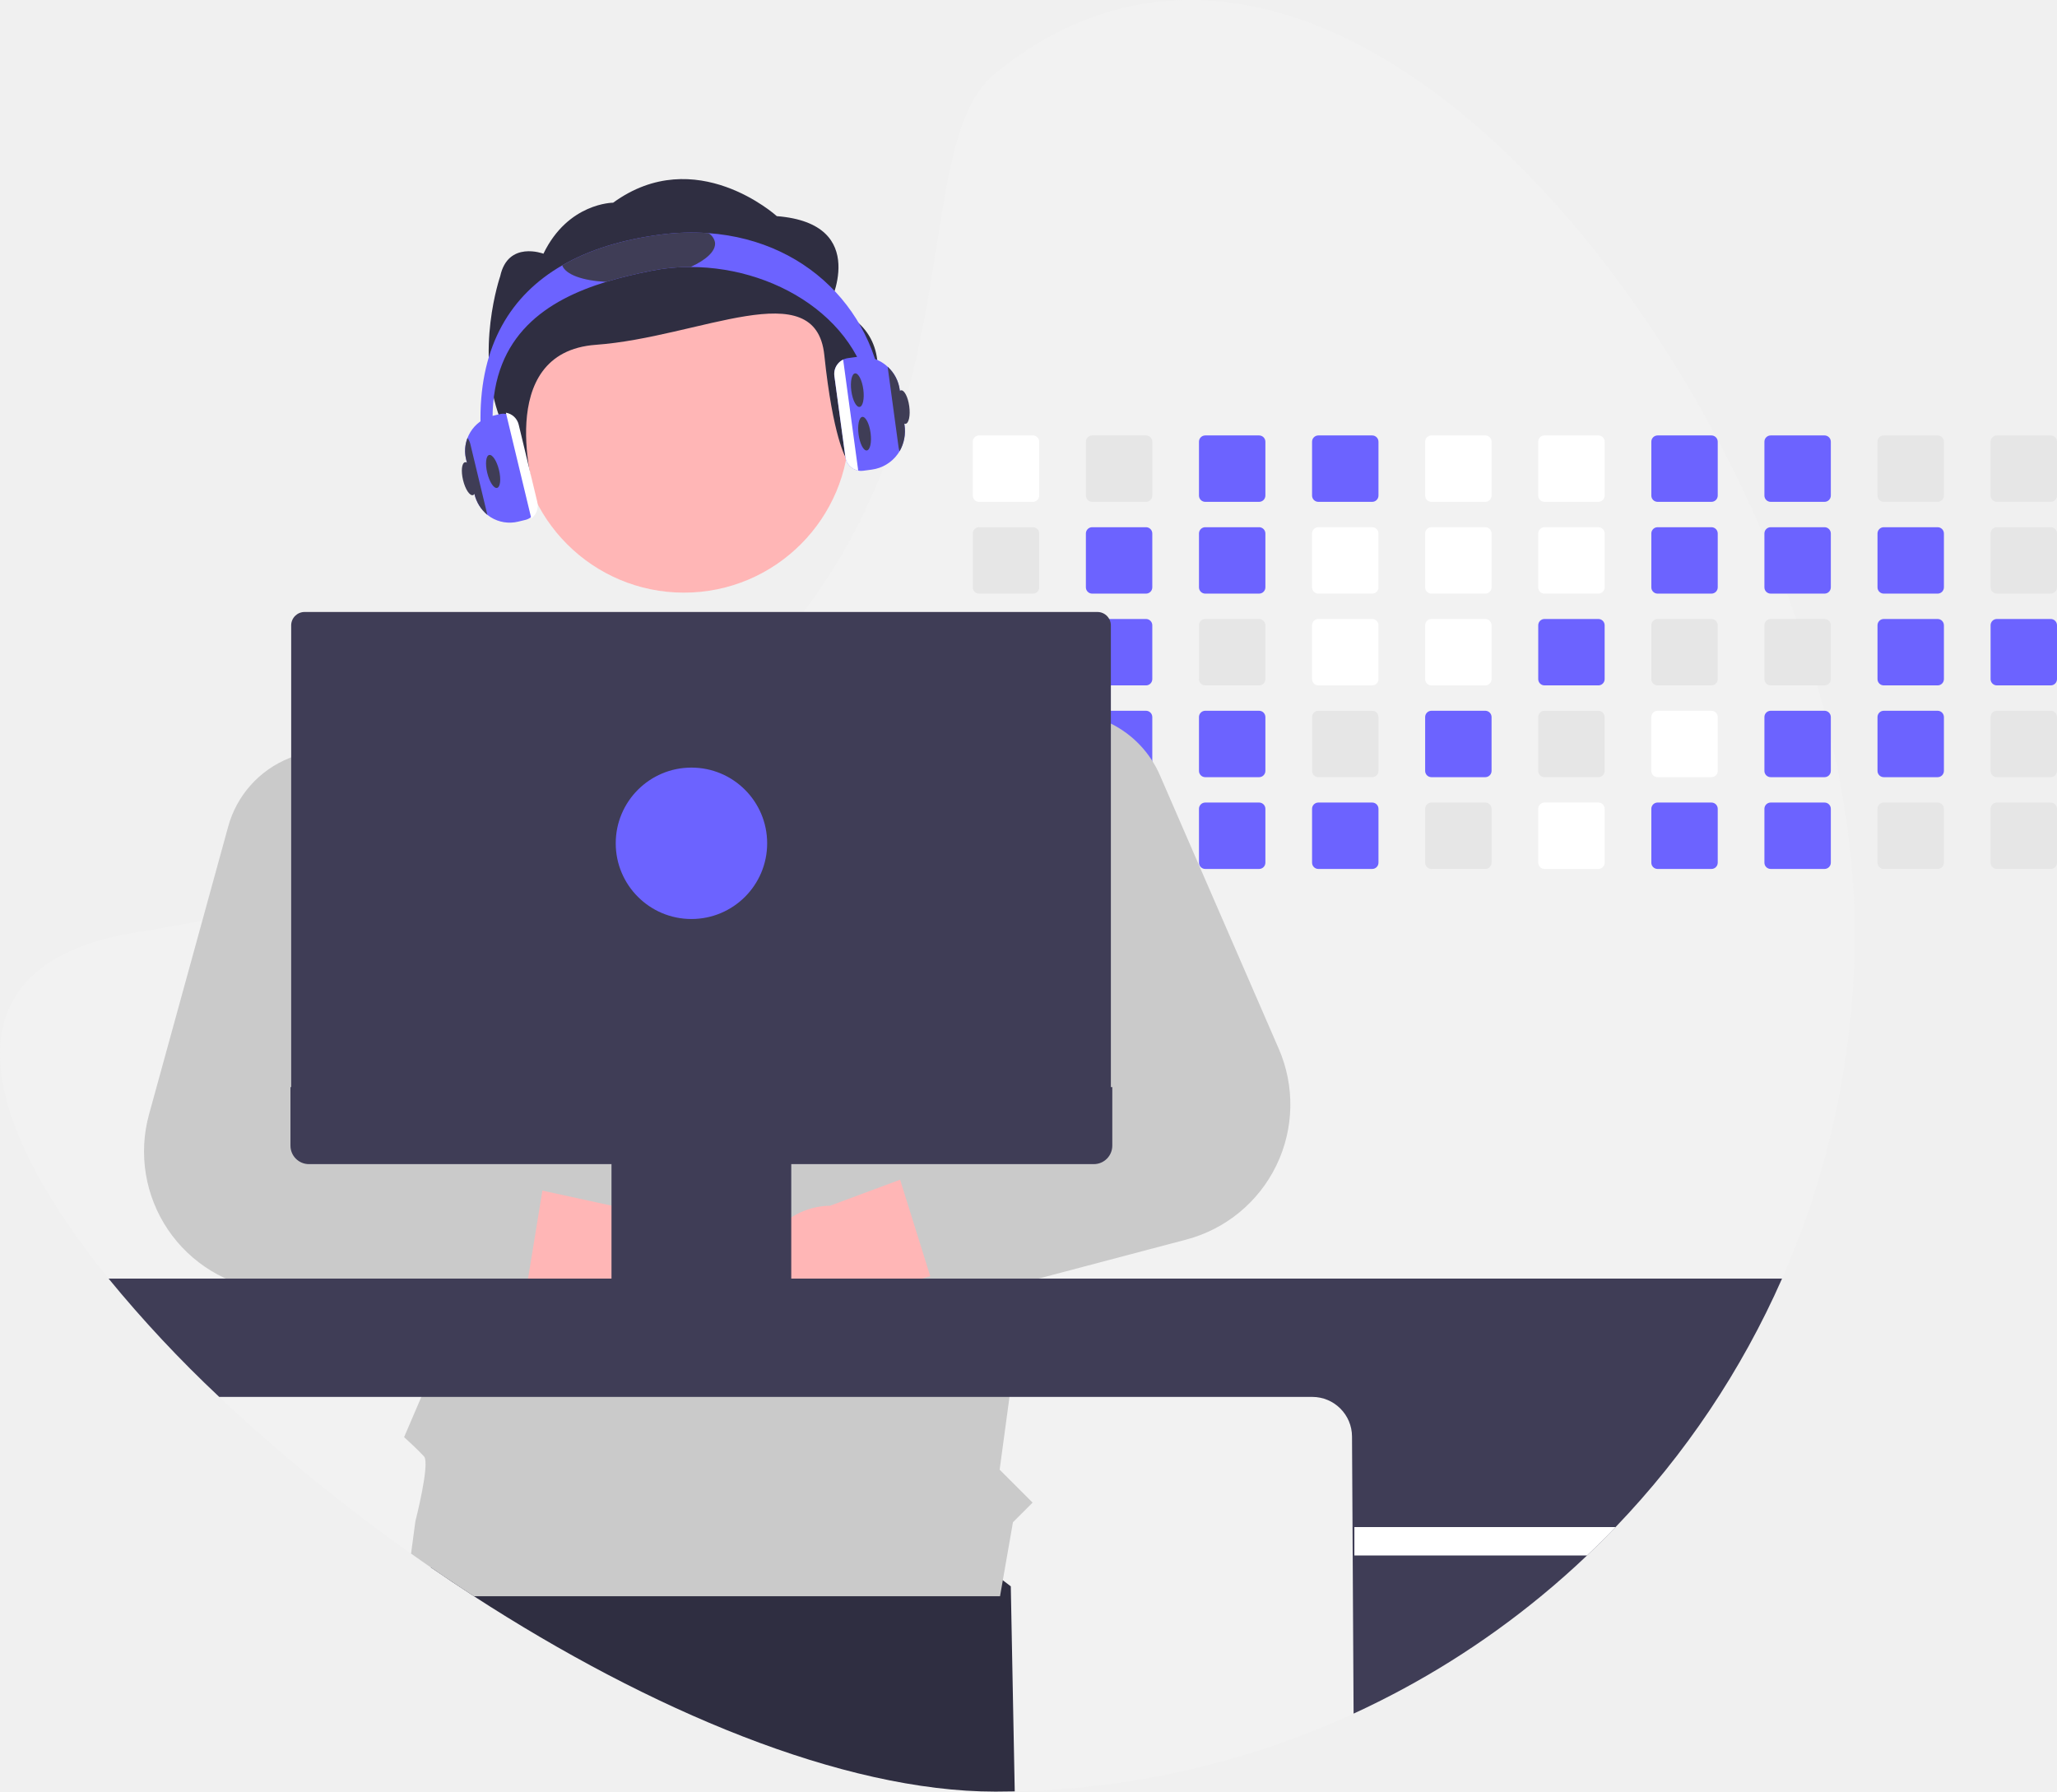
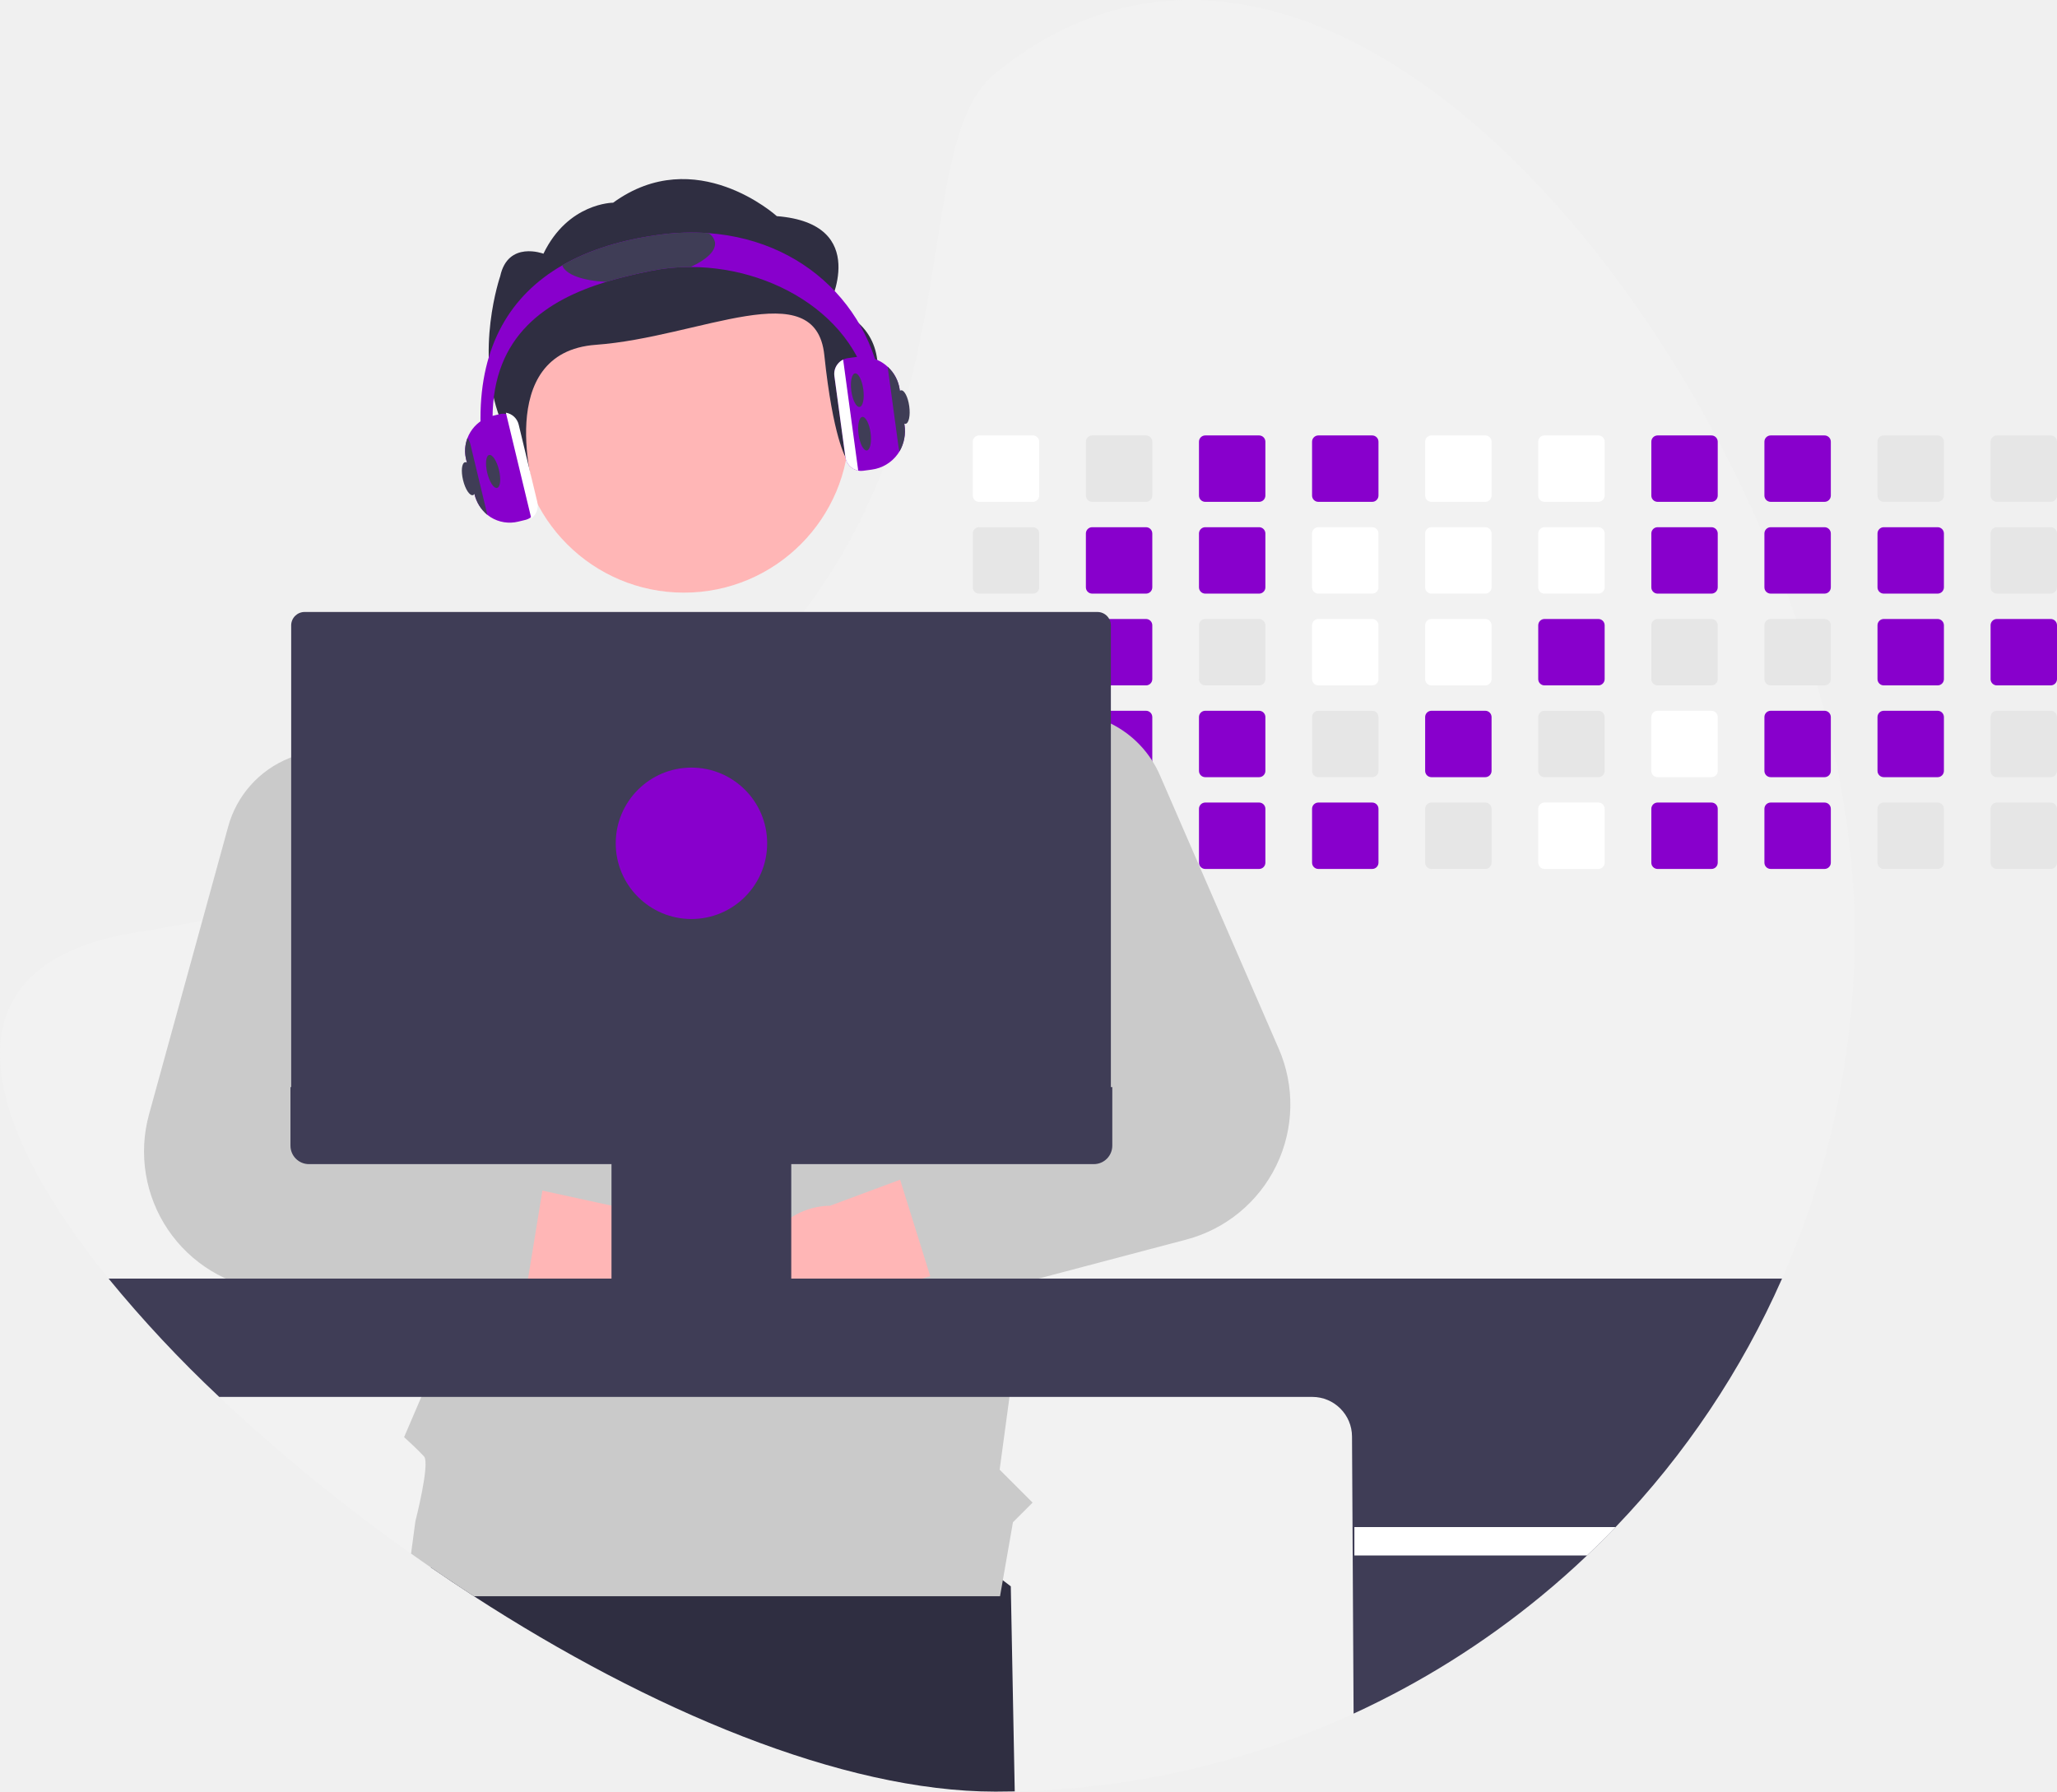
<svg xmlns="http://www.w3.org/2000/svg" data-name="Layer 1" width="850.538" height="740.83" viewBox="0 0 850.538 740.83">
  <path d="M941.609,465.125a354.21,354.21,0,0,1-98.85,245.9q-5.745,6.015-11.8,11.74-9.225,8.775-19.07,16.87a353.934,353.934,0,0,1-217.58,80.69q-3.975.09-7.98.09c-63.43,0-143.21-33.88-215.61-80.78q-8.985-5.82-17.81-11.91-4.125-2.82-8.21-5.72a730.43,730.43,0,0,1-79.32-64.8,514.116,514.116,0,0,1-45.75-48.92c-55.63-68.62-67.9-130.45,11.41-143.16q14.085-2.25,27.34-4.81,19.2-3.69,36.75-7.97,23.64-5.745,44.42-12.46,6.99-2.25,13.66-4.59c65.74-23.09,109.74-53.2,139.69-85.87q7.62-8.295,14.05-16.79a236.055,236.055,0,0,0,17.83-27.12,254.898,254.898,0,0,0,18.41-41.05l.27-.78c23.83-68.74,16.58-132.5,42.87-153.84,112.38-91.23,252.29,38.69,317.96,191.9q4.965,11.58,9.34,23.3,1.965,5.235,3.79,10.49,4.8,13.695,8.71,27.46,1.5,5.25,2.86,10.49c.97,3.77,1.9,7.53,2.76,11.29C938.139,412.305,941.609,439.455,941.609,465.125Z" transform="translate(-174.731 -79.58524)" fill="#f2f2f2" />
  <path d="M594.309,820.325q-3.975.09-7.98.09c-63.43,0-143.21-33.88-215.61-80.78q-8.985-5.82-17.81-11.91l5.16-31.4,156.21-20.74,78.4,59.95Z" transform="translate(-174.731 -79.58524)" fill="#2f2e41" />
  <path d="M601.829,259.635h-22.26a2.601,2.601,0,0,0-2.6,2.6v22.27a2.593,2.593,0,0,0,2.6,2.59h22.26a2.599,2.599,0,0,0,2.6-2.59v-22.27A2.608,2.608,0,0,0,601.829,259.635Z" transform="translate(-174.731 -79.58524)" fill="#fff" />
  <path d="M601.829,297.585h-22.26a2.601,2.601,0,0,0-2.6,2.6v22.27a2.593,2.593,0,0,0,2.6,2.59h22.26a2.599,2.599,0,0,0,2.6-2.59v-22.27A2.608,2.608,0,0,0,601.829,297.585Z" transform="translate(-174.731 -79.58524)" fill="#e6e6e6" />
  <path d="M601.829,335.535h-22.26a2.601,2.601,0,0,0-2.6,2.6v22.26a2.595,2.595,0,0,0,2.6,2.6h22.26a2.601,2.601,0,0,0,2.6-2.6v-22.26A2.608,2.608,0,0,0,601.829,335.535Z" transform="translate(-174.731 -79.58524)" fill="#e6e6e6" />
  <path d="M604.389,375.625a2.617,2.617,0,0,0-2.56-2.14h-22.26a2.601,2.601,0,0,0-2.6,2.6v22.26a2.595,2.595,0,0,0,2.6,2.6h22.26a2.601,2.601,0,0,0,2.6-2.6v-22.26A2.313,2.313,0,0,0,604.389,375.625Z" transform="translate(-174.731 -79.58524)" fill="#e6e6e6" />
  <path d="M602.839,411.635a2.634,2.634,0,0,0-1.01-.2h-22.26a2.595,2.595,0,0,0-2.6,2.6v22.26a2.588,2.588,0,0,0,2.6,2.6h22.26a2.601,2.601,0,0,0,2.6-2.6v-22.26A2.616,2.616,0,0,0,602.839,411.635Z" transform="translate(-174.731 -79.58524)" fill="#e6e6e6" />
  <path d="M648.589,259.635h-22.26a2.601,2.601,0,0,0-2.6,2.6v22.27a2.593,2.593,0,0,0,2.6,2.59h22.26a2.599,2.599,0,0,0,2.6-2.59v-22.27A2.608,2.608,0,0,0,648.589,259.635Z" transform="translate(-174.731 -79.58524)" fill="#e6e6e6" />
-   <path d="M648.589,297.585h-22.26a2.601,2.601,0,0,0-2.6,2.6v22.27a2.593,2.593,0,0,0,2.6,2.59h22.26a2.599,2.599,0,0,0,2.6-2.59v-22.27A2.608,2.608,0,0,0,648.589,297.585Z" transform="translate(-174.731 -79.58524)" fill="#6c63ff" />
-   <path d="M648.589,335.535h-22.26a2.601,2.601,0,0,0-2.6,2.6v22.26a2.595,2.595,0,0,0,2.6,2.6h22.26a2.601,2.601,0,0,0,2.6-2.6v-22.26A2.608,2.608,0,0,0,648.589,335.535Z" transform="translate(-174.731 -79.58524)" fill="#6c63ff" />
-   <path d="M648.589,373.485h-22.26a2.593,2.593,0,0,0-2.46,1.78,2.478,2.478,0,0,0-.14.82v22.26a2.595,2.595,0,0,0,2.6,2.6h22.26a2.601,2.601,0,0,0,2.6-2.6v-22.26A2.608,2.608,0,0,0,648.589,373.485Z" transform="translate(-174.731 -79.58524)" fill="#6c63ff" />
+   <path d="M648.589,297.585h-22.26a2.601,2.601,0,0,0-2.6,2.6v22.27a2.593,2.593,0,0,0,2.6,2.59h22.26a2.599,2.599,0,0,0,2.6-2.59v-22.27A2.608,2.608,0,0,0,648.589,297.585Z" transform="translate(-174.731 -79.58524)" fill="#8800cc" />
+   <path d="M648.589,335.535h-22.26a2.601,2.601,0,0,0-2.6,2.6v22.26a2.595,2.595,0,0,0,2.6,2.6h22.26a2.601,2.601,0,0,0,2.6-2.6v-22.26A2.608,2.608,0,0,0,648.589,335.535Z" transform="translate(-174.731 -79.58524)" fill="#8800cc" />
+   <path d="M648.589,373.485h-22.26a2.593,2.593,0,0,0-2.46,1.78,2.478,2.478,0,0,0-.14.82v22.26a2.595,2.595,0,0,0,2.6,2.6h22.26a2.601,2.601,0,0,0,2.6-2.6v-22.26A2.608,2.608,0,0,0,648.589,373.485Z" transform="translate(-174.731 -79.58524)" fill="#8800cc" />
  <path d="M648.589,411.435h-22.26a2.595,2.595,0,0,0-2.6,2.6v22.26a2.595,2.595,0,0,0,2.6,2.6h22.26a2.601,2.601,0,0,0,2.6-2.6v-22.26A2.601,2.601,0,0,0,648.589,411.435Z" transform="translate(-174.731 -79.58524)" fill="#e6e6e6" />
-   <path d="M695.349,259.635h-22.26a2.601,2.601,0,0,0-2.6,2.6v22.27a2.593,2.593,0,0,0,2.6,2.59h22.26a2.599,2.599,0,0,0,2.6-2.59v-22.27A2.608,2.608,0,0,0,695.349,259.635Z" transform="translate(-174.731 -79.58524)" fill="#6c63ff" />
-   <path d="M695.349,297.585h-22.26a2.601,2.601,0,0,0-2.6,2.6v22.27a2.593,2.593,0,0,0,2.6,2.59h22.26a2.599,2.599,0,0,0,2.6-2.59v-22.27A2.608,2.608,0,0,0,695.349,297.585Z" transform="translate(-174.731 -79.58524)" fill="#6c63ff" />
+   <path d="M695.349,259.635h-22.26a2.601,2.601,0,0,0-2.6,2.6v22.27a2.593,2.593,0,0,0,2.6,2.59h22.26a2.599,2.599,0,0,0,2.6-2.59v-22.27A2.608,2.608,0,0,0,695.349,259.635Z" transform="translate(-174.731 -79.58524)" fill="#8800cc" />
+   <path d="M695.349,297.585h-22.26a2.601,2.601,0,0,0-2.6,2.6v22.27a2.593,2.593,0,0,0,2.6,2.59h22.26a2.599,2.599,0,0,0,2.6-2.59v-22.27A2.608,2.608,0,0,0,695.349,297.585Z" transform="translate(-174.731 -79.58524)" fill="#8800cc" />
  <path d="M695.349,335.535h-22.26a2.601,2.601,0,0,0-2.6,2.6v22.26a2.595,2.595,0,0,0,2.6,2.6h22.26a2.601,2.601,0,0,0,2.6-2.6v-22.26A2.608,2.608,0,0,0,695.349,335.535Z" transform="translate(-174.731 -79.58524)" fill="#e6e6e6" />
-   <path d="M695.349,373.485h-22.26a2.601,2.601,0,0,0-2.6,2.6v22.26a2.595,2.595,0,0,0,2.6,2.6h22.26a2.601,2.601,0,0,0,2.6-2.6v-22.26A2.608,2.608,0,0,0,695.349,373.485Z" transform="translate(-174.731 -79.58524)" fill="#6c63ff" />
-   <path d="M695.349,411.435h-22.26a2.595,2.595,0,0,0-2.6,2.6v22.26a2.595,2.595,0,0,0,2.6,2.6h22.26a2.601,2.601,0,0,0,2.6-2.6v-22.26A2.601,2.601,0,0,0,695.349,411.435Z" transform="translate(-174.731 -79.58524)" fill="#6c63ff" />
-   <path d="M742.109,259.635h-22.26a2.601,2.601,0,0,0-2.6,2.6v22.27a2.593,2.593,0,0,0,2.6,2.59h22.26a2.599,2.599,0,0,0,2.6-2.59v-22.27A2.608,2.608,0,0,0,742.109,259.635Z" transform="translate(-174.731 -79.58524)" fill="#6c63ff" />
+   <path d="M695.349,373.485h-22.26a2.601,2.601,0,0,0-2.6,2.6v22.26a2.595,2.595,0,0,0,2.6,2.6h22.26a2.601,2.601,0,0,0,2.6-2.6v-22.26A2.608,2.608,0,0,0,695.349,373.485Z" transform="translate(-174.731 -79.58524)" fill="#8800cc" />
+   <path d="M695.349,411.435h-22.26a2.595,2.595,0,0,0-2.6,2.6v22.26a2.595,2.595,0,0,0,2.6,2.6h22.26a2.601,2.601,0,0,0,2.6-2.6v-22.26A2.601,2.601,0,0,0,695.349,411.435Z" transform="translate(-174.731 -79.58524)" fill="#8800cc" />
+   <path d="M742.109,259.635h-22.26a2.601,2.601,0,0,0-2.6,2.6v22.27a2.593,2.593,0,0,0,2.6,2.59h22.26a2.599,2.599,0,0,0,2.6-2.59v-22.27A2.608,2.608,0,0,0,742.109,259.635Z" transform="translate(-174.731 -79.58524)" fill="#8800cc" />
  <path d="M742.109,297.585h-22.26a2.601,2.601,0,0,0-2.6,2.6v22.27a2.593,2.593,0,0,0,2.6,2.59h22.26a2.599,2.599,0,0,0,2.6-2.59v-22.27A2.608,2.608,0,0,0,742.109,297.585Z" transform="translate(-174.731 -79.58524)" fill="#fff" />
  <path d="M742.109,335.535h-22.26a2.601,2.601,0,0,0-2.6,2.6v22.26a2.595,2.595,0,0,0,2.6,2.6h22.26a2.601,2.601,0,0,0,2.6-2.6v-22.26A2.608,2.608,0,0,0,742.109,335.535Z" transform="translate(-174.731 -79.58524)" fill="#fff" />
  <path d="M742.109,373.485h-22.26a2.601,2.601,0,0,0-2.6,2.6v22.26a2.595,2.595,0,0,0,2.6,2.6h22.26a2.601,2.601,0,0,0,2.6-2.6v-22.26A2.608,2.608,0,0,0,742.109,373.485Z" transform="translate(-174.731 -79.58524)" fill="#e6e6e6" />
-   <path d="M742.109,411.435h-22.26a2.595,2.595,0,0,0-2.6,2.6v22.26a2.595,2.595,0,0,0,2.6,2.6h22.26a2.601,2.601,0,0,0,2.6-2.6v-22.26A2.601,2.601,0,0,0,742.109,411.435Z" transform="translate(-174.731 -79.58524)" fill="#6c63ff" />
+   <path d="M742.109,411.435h-22.26a2.595,2.595,0,0,0-2.6,2.6v22.26a2.595,2.595,0,0,0,2.6,2.6h22.26a2.601,2.601,0,0,0,2.6-2.6v-22.26A2.601,2.601,0,0,0,742.109,411.435Z" transform="translate(-174.731 -79.58524)" fill="#8800cc" />
  <path d="M788.869,259.635h-22.27a2.599,2.599,0,0,0-2.59,2.6v22.27a2.591,2.591,0,0,0,2.59,2.59h22.27a2.599,2.599,0,0,0,2.6-2.59v-22.27A2.608,2.608,0,0,0,788.869,259.635Z" transform="translate(-174.731 -79.58524)" fill="#fff" />
  <path d="M788.869,297.585h-22.27a2.599,2.599,0,0,0-2.59,2.6v22.27a2.59,2.59,0,0,0,2.59,2.59h22.27a2.599,2.599,0,0,0,2.6-2.59v-22.27A2.608,2.608,0,0,0,788.869,297.585Z" transform="translate(-174.731 -79.58524)" fill="#fff" />
  <path d="M788.869,335.535h-22.27a2.599,2.599,0,0,0-2.59,2.6v22.26a2.593,2.593,0,0,0,2.59,2.6h22.27a2.601,2.601,0,0,0,2.6-2.6v-22.26A2.608,2.608,0,0,0,788.869,335.535Z" transform="translate(-174.731 -79.58524)" fill="#fff" />
-   <path d="M788.869,373.485h-22.27a2.599,2.599,0,0,0-2.59,2.6v22.26a2.593,2.593,0,0,0,2.59,2.6h22.27a2.601,2.601,0,0,0,2.6-2.6v-22.26A2.608,2.608,0,0,0,788.869,373.485Z" transform="translate(-174.731 -79.58524)" fill="#6c63ff" />
+   <path d="M788.869,373.485h-22.27a2.599,2.599,0,0,0-2.59,2.6v22.26a2.593,2.593,0,0,0,2.59,2.6h22.27a2.601,2.601,0,0,0,2.6-2.6v-22.26A2.608,2.608,0,0,0,788.869,373.485Z" transform="translate(-174.731 -79.58524)" fill="#8800cc" />
  <path d="M788.869,411.435h-22.27a2.593,2.593,0,0,0-2.59,2.6v22.26a2.593,2.593,0,0,0,2.59,2.6h22.27a2.601,2.601,0,0,0,2.6-2.6v-22.26A2.601,2.601,0,0,0,788.869,411.435Z" transform="translate(-174.731 -79.58524)" fill="#e6e6e6" />
  <path d="M835.629,259.635h-22.27a2.599,2.599,0,0,0-2.59,2.6v22.27a2.591,2.591,0,0,0,2.59,2.59h22.27a2.599,2.599,0,0,0,2.6-2.59v-22.27A2.608,2.608,0,0,0,835.629,259.635Z" transform="translate(-174.731 -79.58524)" fill="#fff" />
  <path d="M835.629,297.585h-22.27a2.599,2.599,0,0,0-2.59,2.6v22.27a2.59,2.59,0,0,0,2.59,2.59h22.27a2.599,2.599,0,0,0,2.6-2.59v-22.27A2.608,2.608,0,0,0,835.629,297.585Z" transform="translate(-174.731 -79.58524)" fill="#fff" />
-   <path d="M835.629,335.535h-22.27a2.599,2.599,0,0,0-2.59,2.6v22.26a2.593,2.593,0,0,0,2.59,2.6h22.27a2.601,2.601,0,0,0,2.6-2.6v-22.26A2.608,2.608,0,0,0,835.629,335.535Z" transform="translate(-174.731 -79.58524)" fill="#6c63ff" />
+   <path d="M835.629,335.535h-22.27a2.599,2.599,0,0,0-2.59,2.6v22.26a2.593,2.593,0,0,0,2.59,2.6h22.27a2.601,2.601,0,0,0,2.6-2.6v-22.26A2.608,2.608,0,0,0,835.629,335.535Z" transform="translate(-174.731 -79.58524)" fill="#8800cc" />
  <path d="M835.629,373.485h-22.27a2.599,2.599,0,0,0-2.59,2.6v22.26a2.593,2.593,0,0,0,2.59,2.6h22.27a2.601,2.601,0,0,0,2.6-2.6v-22.26A2.608,2.608,0,0,0,835.629,373.485Z" transform="translate(-174.731 -79.58524)" fill="#e6e6e6" />
  <path d="M835.629,411.435h-22.27a2.593,2.593,0,0,0-2.59,2.6v22.26a2.593,2.593,0,0,0,2.59,2.6h22.27a2.601,2.601,0,0,0,2.6-2.6v-22.26A2.601,2.601,0,0,0,835.629,411.435Z" transform="translate(-174.731 -79.58524)" fill="#fff" />
-   <path d="M882.389,259.635h-22.27a2.599,2.599,0,0,0-2.59,2.6v22.27a2.591,2.591,0,0,0,2.59,2.59h22.27a2.599,2.599,0,0,0,2.6-2.59v-22.27A2.608,2.608,0,0,0,882.389,259.635Z" transform="translate(-174.731 -79.58524)" fill="#6c63ff" />
-   <path d="M882.389,297.585h-22.27a2.599,2.599,0,0,0-2.59,2.6v22.27a2.59,2.59,0,0,0,2.59,2.59h22.27a2.599,2.599,0,0,0,2.6-2.59v-22.27A2.608,2.608,0,0,0,882.389,297.585Z" transform="translate(-174.731 -79.58524)" fill="#6c63ff" />
+   <path d="M882.389,259.635h-22.27a2.599,2.599,0,0,0-2.59,2.6v22.27a2.591,2.591,0,0,0,2.59,2.59h22.27a2.599,2.599,0,0,0,2.6-2.59v-22.27A2.608,2.608,0,0,0,882.389,259.635Z" transform="translate(-174.731 -79.58524)" fill="#8800cc" />
+   <path d="M882.389,297.585h-22.27a2.599,2.599,0,0,0-2.59,2.6v22.27a2.59,2.59,0,0,0,2.59,2.59h22.27a2.599,2.599,0,0,0,2.6-2.59v-22.27A2.608,2.608,0,0,0,882.389,297.585Z" transform="translate(-174.731 -79.58524)" fill="#8800cc" />
  <path d="M882.389,335.535h-22.27a2.599,2.599,0,0,0-2.59,2.6v22.26a2.593,2.593,0,0,0,2.59,2.6h22.27a2.601,2.601,0,0,0,2.6-2.6v-22.26A2.608,2.608,0,0,0,882.389,335.535Z" transform="translate(-174.731 -79.58524)" fill="#e6e6e6" />
  <path d="M882.389,373.485h-22.27a2.599,2.599,0,0,0-2.59,2.6v22.26a2.593,2.593,0,0,0,2.59,2.6h22.27a2.601,2.601,0,0,0,2.6-2.6v-22.26A2.608,2.608,0,0,0,882.389,373.485Z" transform="translate(-174.731 -79.58524)" fill="#fff" />
-   <path d="M882.389,411.435h-22.27a2.593,2.593,0,0,0-2.59,2.6v22.26a2.593,2.593,0,0,0,2.59,2.6h22.27a2.601,2.601,0,0,0,2.6-2.6v-22.26A2.601,2.601,0,0,0,882.389,411.435Z" transform="translate(-174.731 -79.58524)" fill="#6c63ff" />
-   <path d="M929.149,259.635h-22.27a2.599,2.599,0,0,0-2.59,2.6v22.27a2.591,2.591,0,0,0,2.59,2.59h22.27a2.599,2.599,0,0,0,2.6-2.59v-22.27A2.608,2.608,0,0,0,929.149,259.635Z" transform="translate(-174.731 -79.58524)" fill="#6c63ff" />
-   <path d="M929.149,297.585h-22.27a2.599,2.599,0,0,0-2.59,2.6v22.27a2.59,2.59,0,0,0,2.59,2.59h22.27a2.599,2.599,0,0,0,2.6-2.59v-22.27A2.608,2.608,0,0,0,929.149,297.585Z" transform="translate(-174.731 -79.58524)" fill="#6c63ff" />
+   <path d="M882.389,411.435h-22.27a2.593,2.593,0,0,0-2.59,2.6v22.26a2.593,2.593,0,0,0,2.59,2.6h22.27a2.601,2.601,0,0,0,2.6-2.6v-22.26A2.601,2.601,0,0,0,882.389,411.435Z" transform="translate(-174.731 -79.58524)" fill="#8800cc" />
+   <path d="M929.149,259.635h-22.27a2.599,2.599,0,0,0-2.59,2.6v22.27a2.591,2.591,0,0,0,2.59,2.59h22.27a2.599,2.599,0,0,0,2.6-2.59v-22.27A2.608,2.608,0,0,0,929.149,259.635Z" transform="translate(-174.731 -79.58524)" fill="#8800cc" />
+   <path d="M929.149,297.585h-22.27a2.599,2.599,0,0,0-2.59,2.6v22.27a2.59,2.59,0,0,0,2.59,2.59h22.27a2.599,2.599,0,0,0,2.6-2.59v-22.27A2.608,2.608,0,0,0,929.149,297.585Z" transform="translate(-174.731 -79.58524)" fill="#8800cc" />
  <path d="M929.149,335.535h-22.27a2.599,2.599,0,0,0-2.59,2.6v22.26a2.593,2.593,0,0,0,2.59,2.6h22.27a2.601,2.601,0,0,0,2.6-2.6v-22.26A2.608,2.608,0,0,0,929.149,335.535Z" transform="translate(-174.731 -79.58524)" fill="#e6e6e6" />
-   <path d="M929.149,373.485h-22.27a2.599,2.599,0,0,0-2.59,2.6v22.26a2.593,2.593,0,0,0,2.59,2.6h22.27a2.601,2.601,0,0,0,2.6-2.6v-22.26A2.608,2.608,0,0,0,929.149,373.485Z" transform="translate(-174.731 -79.58524)" fill="#6c63ff" />
-   <path d="M929.149,411.435h-22.27a2.593,2.593,0,0,0-2.59,2.6v22.26a2.593,2.593,0,0,0,2.59,2.6h22.27a2.601,2.601,0,0,0,2.6-2.6v-22.26A2.601,2.601,0,0,0,929.149,411.435Z" transform="translate(-174.731 -79.58524)" fill="#6c63ff" />
+   <path d="M929.149,373.485h-22.27a2.599,2.599,0,0,0-2.59,2.6v22.26a2.593,2.593,0,0,0,2.59,2.6h22.27a2.601,2.601,0,0,0,2.6-2.6v-22.26A2.608,2.608,0,0,0,929.149,373.485Z" transform="translate(-174.731 -79.58524)" fill="#8800cc" />
+   <path d="M929.149,411.435h-22.27a2.593,2.593,0,0,0-2.59,2.6v22.26a2.593,2.593,0,0,0,2.59,2.6h22.27a2.601,2.601,0,0,0,2.6-2.6v-22.26A2.601,2.601,0,0,0,929.149,411.435Z" transform="translate(-174.731 -79.58524)" fill="#8800cc" />
  <path d="M975.909,259.635h-22.27a2.599,2.599,0,0,0-2.59,2.6v22.27a2.591,2.591,0,0,0,2.59,2.59h22.27a2.599,2.599,0,0,0,2.6-2.59v-22.27A2.608,2.608,0,0,0,975.909,259.635Z" transform="translate(-174.731 -79.58524)" fill="#e6e6e6" />
-   <path d="M975.909,297.585h-22.27a2.599,2.599,0,0,0-2.59,2.6v22.27a2.59,2.59,0,0,0,2.59,2.59h22.27a2.599,2.599,0,0,0,2.6-2.59v-22.27A2.608,2.608,0,0,0,975.909,297.585Z" transform="translate(-174.731 -79.58524)" fill="#6c63ff" />
-   <path d="M975.909,335.535h-22.27a2.599,2.599,0,0,0-2.59,2.6v22.26a2.593,2.593,0,0,0,2.59,2.6h22.27a2.601,2.601,0,0,0,2.6-2.6v-22.26A2.608,2.608,0,0,0,975.909,335.535Z" transform="translate(-174.731 -79.58524)" fill="#6c63ff" />
-   <path d="M975.909,373.485h-22.27a2.599,2.599,0,0,0-2.59,2.6v22.26a2.593,2.593,0,0,0,2.59,2.6h22.27a2.601,2.601,0,0,0,2.6-2.6v-22.26A2.608,2.608,0,0,0,975.909,373.485Z" transform="translate(-174.731 -79.58524)" fill="#6c63ff" />
+   <path d="M975.909,297.585h-22.27a2.599,2.599,0,0,0-2.59,2.6v22.27a2.59,2.59,0,0,0,2.59,2.59h22.27a2.599,2.599,0,0,0,2.6-2.59v-22.27A2.608,2.608,0,0,0,975.909,297.585Z" transform="translate(-174.731 -79.58524)" fill="#8800cc" />
+   <path d="M975.909,335.535h-22.27a2.599,2.599,0,0,0-2.59,2.6v22.26a2.593,2.593,0,0,0,2.59,2.6h22.27a2.601,2.601,0,0,0,2.6-2.6v-22.26A2.608,2.608,0,0,0,975.909,335.535Z" transform="translate(-174.731 -79.58524)" fill="#8800cc" />
+   <path d="M975.909,373.485h-22.27a2.599,2.599,0,0,0-2.59,2.6v22.26a2.593,2.593,0,0,0,2.59,2.6h22.27a2.601,2.601,0,0,0,2.6-2.6v-22.26A2.608,2.608,0,0,0,975.909,373.485Z" transform="translate(-174.731 -79.58524)" fill="#8800cc" />
  <path d="M975.909,411.435h-22.27a2.593,2.593,0,0,0-2.59,2.6v22.26a2.593,2.593,0,0,0,2.59,2.6h22.27a2.601,2.601,0,0,0,2.6-2.6v-22.26A2.601,2.601,0,0,0,975.909,411.435Z" transform="translate(-174.731 -79.58524)" fill="#e6e6e6" />
  <path d="M1022.669,259.635h-22.27a2.599,2.599,0,0,0-2.59,2.6v22.27a2.591,2.591,0,0,0,2.59,2.59h22.27a2.599,2.599,0,0,0,2.6-2.59v-22.27A2.608,2.608,0,0,0,1022.669,259.635Z" transform="translate(-174.731 -79.58524)" fill="#e6e6e6" />
  <path d="M1022.669,297.585h-22.27a2.599,2.599,0,0,0-2.59,2.6v22.27a2.591,2.591,0,0,0,2.59,2.59h22.27a2.599,2.599,0,0,0,2.6-2.59v-22.27A2.608,2.608,0,0,0,1022.669,297.585Z" transform="translate(-174.731 -79.58524)" fill="#e6e6e6" />
-   <path d="M1022.669,335.535h-22.27a2.599,2.599,0,0,0-2.59,2.6v22.26a2.593,2.593,0,0,0,2.59,2.6h22.27a2.601,2.601,0,0,0,2.6-2.6v-22.26A2.608,2.608,0,0,0,1022.669,335.535Z" transform="translate(-174.731 -79.58524)" fill="#6c63ff" />
+   <path d="M1022.669,335.535h-22.27a2.599,2.599,0,0,0-2.59,2.6v22.26a2.593,2.593,0,0,0,2.59,2.6h22.27a2.601,2.601,0,0,0,2.6-2.6v-22.26A2.608,2.608,0,0,0,1022.669,335.535Z" transform="translate(-174.731 -79.58524)" fill="#8800cc" />
  <path d="M1022.669,373.485h-22.27a2.599,2.599,0,0,0-2.59,2.6v22.26a2.593,2.593,0,0,0,2.59,2.6h22.27a2.601,2.601,0,0,0,2.6-2.6v-22.26A2.608,2.608,0,0,0,1022.669,373.485Z" transform="translate(-174.731 -79.58524)" fill="#e6e6e6" />
  <path d="M1022.669,411.435h-22.27a2.593,2.593,0,0,0-2.59,2.6v22.26a2.593,2.593,0,0,0,2.59,2.6h22.27a2.601,2.601,0,0,0,2.6-2.6v-22.26A2.601,2.601,0,0,0,1022.669,411.435Z" transform="translate(-174.731 -79.58524)" fill="#e6e6e6" />
  <polygon points="336.095 660.051 335.475 660.051 336.005 659.981 336.095 660.051" fill="#2f2e41" />
  <circle id="b6132315-04e2-4cdb-a713-107c9cd58b0b" data-name="ab6171fa-7d69-4734-b81c-8dff60f9761b" cx="282.814" cy="176.733" r="68.322" fill="#ffb6b6" />
  <path id="f4304bdd-ba2d-4fff-b404-410205410c5d-230" data-name="bf427902-b9bf-4946-b5d7-5c1c7e04535e" d="M517.377,206.226s17.869-34.161-21.444-37.266c0,0-33.515-30.402-67.676-5.558,0,0-18.633,0-28.823,21.086,0,0-14.655-5.558-17.876,9.317,0,0-10.723,31.055,0,59.005,10.723,27.95,14.285,31.055,14.285,31.055s-17.621-58.598,25.27-61.704,90.887-29.909,94.461,4.251,8.953,42.578,8.953,42.578S558.479,220.201,517.377,206.226Z" transform="translate(-174.731 -79.58524)" fill="#2f2e41" />
  <path d="M634.279,424.695l-.22,1.16-2.47,13.04-17.07,90.2-1.01,5.31-2.12,11.23-2.9,15.32-6.43,33.95-1.84,9.73-.69,3.65-.24,1.28-1.91,10.07-.58,3.04-4.66,34.53-4.07,30.09,13.62,13.62-8.12,8.12-5.33,30.53.01.07H370.719q-13.2-8.55-26.02-17.63l1.79-13.4s6.16-23.93,3.57-26.79c-2.58-2.86-8.24-7.97-8.24-7.97l7.13-16.64.99-2.31-1.66-34.43-.04-.83-.55-11.35-.07-1.46-.11-2.19-2.11-43.68-.04-.72-.64-13.24-.6-12.59-.26-5.31-2.57-53.13-1.74-36.08-1.52-31.41,6.11-2.07,65.35-22.21,27.07-35.19,56.34.42,27.58.21,46.02,42.68,10.47,5,.08.04,7.51,3.59,19.04,9.09,20.13,9.62,10.33,4.93Z" transform="translate(-174.731 -79.58524)" fill="#cacaca" />
  <path d="M443.84,637.136a30.286,30.286,0,0,1-40.664-22.43L296.617,599.588l37.043-41.902,95.511,20.78a30.45,30.45,0,0,1,14.669,58.67Z" transform="translate(-174.731 -79.58524)" fill="#ffb6b6" />
  <path d="M396.329,560.955a13.522,13.522,0,0,0-7.89-4.87l-43.72-9.09-4.49-.93a18.933,18.933,0,0,1-12.53-9.07,19.161,19.161,0,0,1-2.45-7.9,18.895,18.895,0,0,1,.89-7.48l15.15-45.65,9.83-29.62a41.792,41.792,0,0,0,2.09-11.05,43.349,43.349,0,0,0-9.07-28.89,42.693,42.693,0,0,0-49.01-13.64c-.25.09-.51.19-.76.29a42.583,42.583,0,0,0-25.31,28.41l-10.68,38.85-22.03,80.09a57.766,57.766,0,0,0,48.96,72.68l62.97,7.38,29.14,3.42a13.497,13.497,0,0,0,14.84-10.73,4.895,4.895,0,0,0,.11-.55l.7-4.32,5.93-36.38.06-.37A13.475,13.475,0,0,0,396.329,560.955Z" transform="translate(-174.731 -79.58524)" fill="#cacaca" />
  <path d="M511.714,638.302a30.286,30.286,0,0,0,37.094-27.94l103.362-29.994L609.588,544.109l-91.626,34.041a30.45,30.45,0,0,0-6.249,60.152Z" transform="translate(-174.731 -79.58524)" fill="#ffb6b6" />
  <path d="M703.489,513.275,654.329,400.135a42.819,42.819,0,0,0-20.27-21.35,43.356,43.356,0,0,0-8.78-3.2c-.47-.12-.94-.23-1.41-.32a42.132,42.132,0,0,0-19.48.36,42.814,42.814,0,0,0-27.34,21.73,1.004,1.004,0,0,0-.08.14,43.1,43.1,0,0,0-.37,38.85l.61,1.22,34.74,69.77a18.9,18.9,0,0,1-10.5,26.19l-2.44.88-43.88,15.85a13.497,13.497,0,0,0-8.33,16.79l.11.35,12.3,39.36c.06.18.12.36.19.54a7.054,7.054,0,0,0,.4.99,13.482,13.482,0,0,0,15.81,7.53l23.68-6.25,4.83-1.28,61.15-16.15a57.76,57.76,0,0,0,38.22-78.86Z" transform="translate(-174.731 -79.58524)" fill="#cacaca" />
  <path d="M219.629,608.285a514.116,514.116,0,0,0,45.75,48.92h451.97a16.446,16.446,0,0,1,16.42,16.43l.65,114.53a355.43,355.43,0,0,0,77.47-48.53q9.84-8.085,19.07-16.87,6.045-5.73,11.8-11.74a355.629,355.629,0,0,0,68.82-102.74Z" transform="translate(-174.731 -79.58524)" fill="#3f3d56" />
  <path d="M842.759,711.025q-5.745,6.015-11.8,11.74H734.749v-11.74Z" transform="translate(-174.731 -79.58524)" fill="#fff" />
  <path d="M633.379,335.535a5.538,5.538,0,0,0-4.87-2.9H300.669a5.555,5.555,0,0,0-5.54,5.55v196.22H634.059V338.185A5.385,5.385,0,0,0,633.379,335.535Z" transform="translate(-174.731 -79.58524)" fill="#3f3d56" />
  <path d="M294.832,529.092V553.306a7.644,7.644,0,0,0,7.644,7.644H427.573v47.787h-1.662a.993.993,0,0,0-.993.993v3.324a.993.993,0,0,0,.993.993h77.658a.993.993,0,0,0,.993-.993v-3.324a.993.993,0,0,0-.993-.993h-1.662V560.95H627.004a7.644,7.644,0,0,0,7.644-7.644V529.092Z" transform="translate(-174.731 -79.58524)" fill="#3f3d56" />
-   <circle cx="285.903" cy="348.704" r="31.306" fill="#6c63ff" />
-   <path d="M540.399,252.585h-5c0-37.8-37.41-62.57-75.15-62.59a82.382,82.382,0,0,0-16.35,1.59c-6.06,1.21-12.35,2.66-18.53,4.55-24.37,7.47-46.97,21.91-46.97,56.45a78.591,78.591,0,0,0,2.54,19.88l-4.84,1.26a83.876,83.876,0,0,1-2.7-21.14c0-30.18,12.39-50.91,33.79-63.27,11.25-6.5,24.98-10.69,40.71-12.73a97.131,97.131,0,0,1,19.75-.6C511.049,179.105,540.399,212.385,540.399,252.585Z" transform="translate(-174.731 -79.58524)" fill="#6c63ff" />
-   <path d="M548.729,255.355l-1.97-14.56a15.71,15.71,0,0,0-5-9.56,15.816,15.816,0,0,0-13.25-4l-3.13.43a6.524,6.524,0,0,0-4.35,2.53,6.548,6.548,0,0,0-1.29,4.87l4.55,33.54a6.577,6.577,0,0,0,5.3,5.57,6.154,6.154,0,0,0,1.22.12,6.499,6.499,0,0,0,.88-.06l3.5-.47a15.791,15.791,0,0,0,10.74-6.43c.27-.38.53-.77.77-1.17A16.748,16.748,0,0,0,548.729,255.355Z" transform="translate(-174.731 -79.58524)" fill="#6c63ff" />
+   <circle cx="285.903" cy="348.704" r="31.306" fill="#8800cc" />
+   <path d="M540.399,252.585h-5c0-37.8-37.41-62.57-75.15-62.59a82.382,82.382,0,0,0-16.35,1.59c-6.06,1.21-12.35,2.66-18.53,4.55-24.37,7.47-46.97,21.91-46.97,56.45a78.591,78.591,0,0,0,2.54,19.88l-4.84,1.26a83.876,83.876,0,0,1-2.7-21.14c0-30.18,12.39-50.91,33.79-63.27,11.25-6.5,24.98-10.69,40.71-12.73a97.131,97.131,0,0,1,19.75-.6C511.049,179.105,540.399,212.385,540.399,252.585Z" transform="translate(-174.731 -79.58524)" fill="#8800cc" />
+   <path d="M548.729,255.355l-1.97-14.56a15.71,15.71,0,0,0-5-9.56,15.816,15.816,0,0,0-13.25-4l-3.13.43a6.524,6.524,0,0,0-4.35,2.53,6.548,6.548,0,0,0-1.29,4.87l4.55,33.54a6.577,6.577,0,0,0,5.3,5.57,6.154,6.154,0,0,0,1.22.12,6.499,6.499,0,0,0,.88-.06l3.5-.47a15.791,15.791,0,0,0,10.74-6.43c.27-.38.53-.77.77-1.17A16.748,16.748,0,0,0,548.729,255.355Z" transform="translate(-174.731 -79.58524)" fill="#8800cc" />
  <path d="M523.359,228.275a6.432,6.432,0,0,0-2.33,1.92,6.548,6.548,0,0,0-1.29,4.87l4.55,33.54a6.577,6.577,0,0,0,5.3,5.57Z" transform="translate(-174.731 -79.58524)" fill="#fff" />
  <path d="M548.729,255.355l-1.97-14.56a15.71,15.71,0,0,0-5-9.56l4.53,33.37a6.176,6.176,0,0,0,.41,1.56A16.748,16.748,0,0,0,548.729,255.355Z" transform="translate(-174.731 -79.58524)" fill="#3f3d56" />
  <ellipse cx="532.218" cy="258.909" rx="2.5" ry="7" transform="translate(-204.7047 -5.69071) rotate(-7.72549)" fill="#3f3d56" />
  <ellipse cx="529.218" cy="240.909" rx="2.5" ry="7" transform="translate(-202.3122 -6.25736) rotate(-7.72549)" fill="#3f3d56" />
  <ellipse cx="548.218" cy="247.909" rx="2.5" ry="7" transform="translate(-203.0808 -3.63971) rotate(-7.72549)" fill="#3f3d56" />
  <path d="M460.249,189.995a82.382,82.382,0,0,0-16.35,1.59c-6.06,1.21-12.35,2.66-18.53,4.55-9.65-.47-16.75-2.97-18.18-6.82,11.25-6.5,24.98-10.69,40.71-12.73a97.131,97.131,0,0,1,19.75-.6,5.727,5.727,0,0,1,2.72,3.82C470.839,183.285,466.869,186.985,460.249,189.995Z" transform="translate(-174.731 -79.58524)" fill="#3f3d56" />
-   <path d="M396.409,287.285l-7.7-32.01a6.024,6.024,0,0,0-4.88-4.55,6.733,6.733,0,0,0-1-.08,6.026,6.026,0,0,0-1.4.17l-2.98.72a14.904,14.904,0,0,0-10.99,17.96l3.45,14.36a15.845,15.845,0,0,0,5.34,8.62,14.045,14.045,0,0,0,1.36.97,14.809,14.809,0,0,0,11.37,1.84l2.97-.72a5.84,5.84,0,0,0,2.17-1.01A5.993,5.993,0,0,0,396.409,287.285Z" transform="translate(-174.731 -79.58524)" fill="#6c63ff" />
+   <path d="M396.409,287.285l-7.7-32.01a6.024,6.024,0,0,0-4.88-4.55,6.733,6.733,0,0,0-1-.08,6.026,6.026,0,0,0-1.4.17l-2.98.72a14.904,14.904,0,0,0-10.99,17.96l3.45,14.36a15.845,15.845,0,0,0,5.34,8.62,14.045,14.045,0,0,0,1.36.97,14.809,14.809,0,0,0,11.37,1.84l2.97-.72a5.84,5.84,0,0,0,2.17-1.01A5.993,5.993,0,0,0,396.409,287.285Z" transform="translate(-174.731 -79.58524)" fill="#8800cc" />
  <ellipse cx="378.629" cy="274.523" rx="2.5" ry="7" transform="translate(-228.4506 16.61926) rotate(-13.53051)" fill="#3f3d56" />
  <ellipse cx="368.629" cy="277.523" rx="2.5" ry="7" transform="translate(-229.4301 14.36289) rotate(-13.53051)" fill="#3f3d56" />
  <path d="M396.899,287.165l-7.7-32.01a6.532,6.532,0,0,0-5.29-4.92l10.51,43.72A6.511,6.511,0,0,0,396.899,287.165Z" transform="translate(-174.731 -79.58524)" fill="#fff" />
  <path d="M369.199,263.155a6.476,6.476,0,0,0-1.17-2.45,14.725,14.725,0,0,0-.57,8.79l3.45,14.36a15.845,15.845,0,0,0,5.34,8.62Z" transform="translate(-174.731 -79.58524)" fill="#3f3d56" />
</svg>
